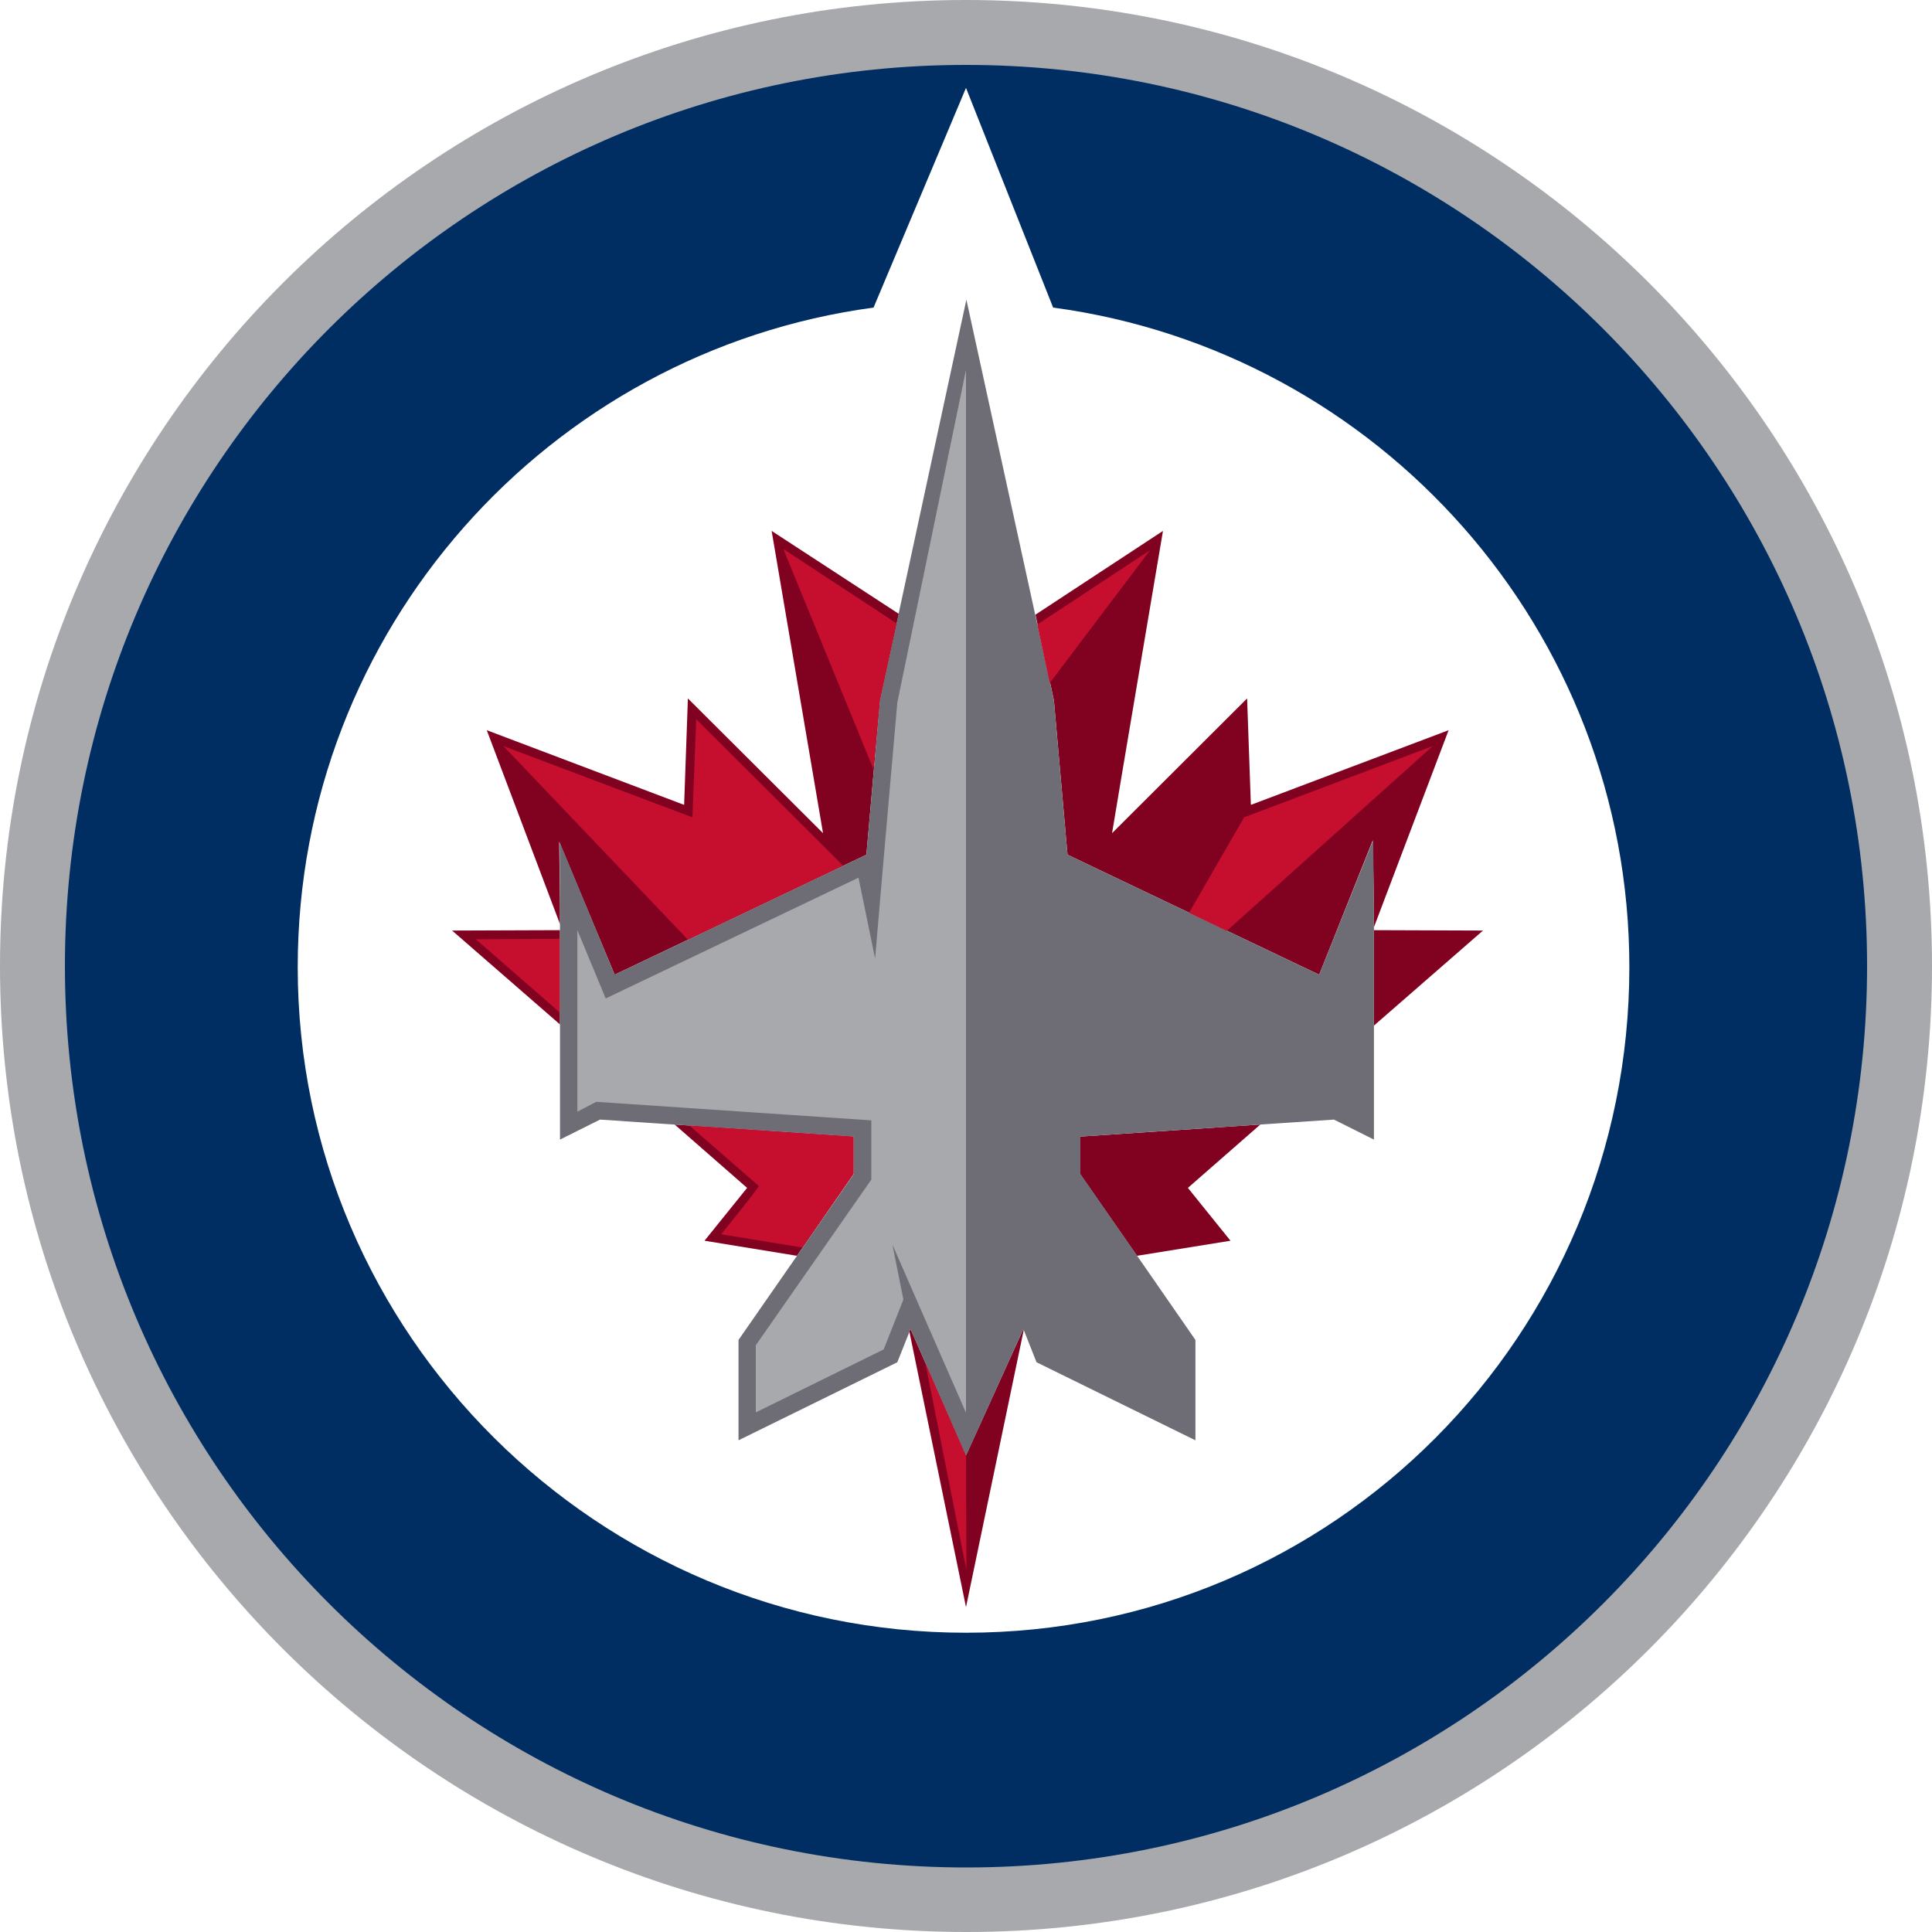
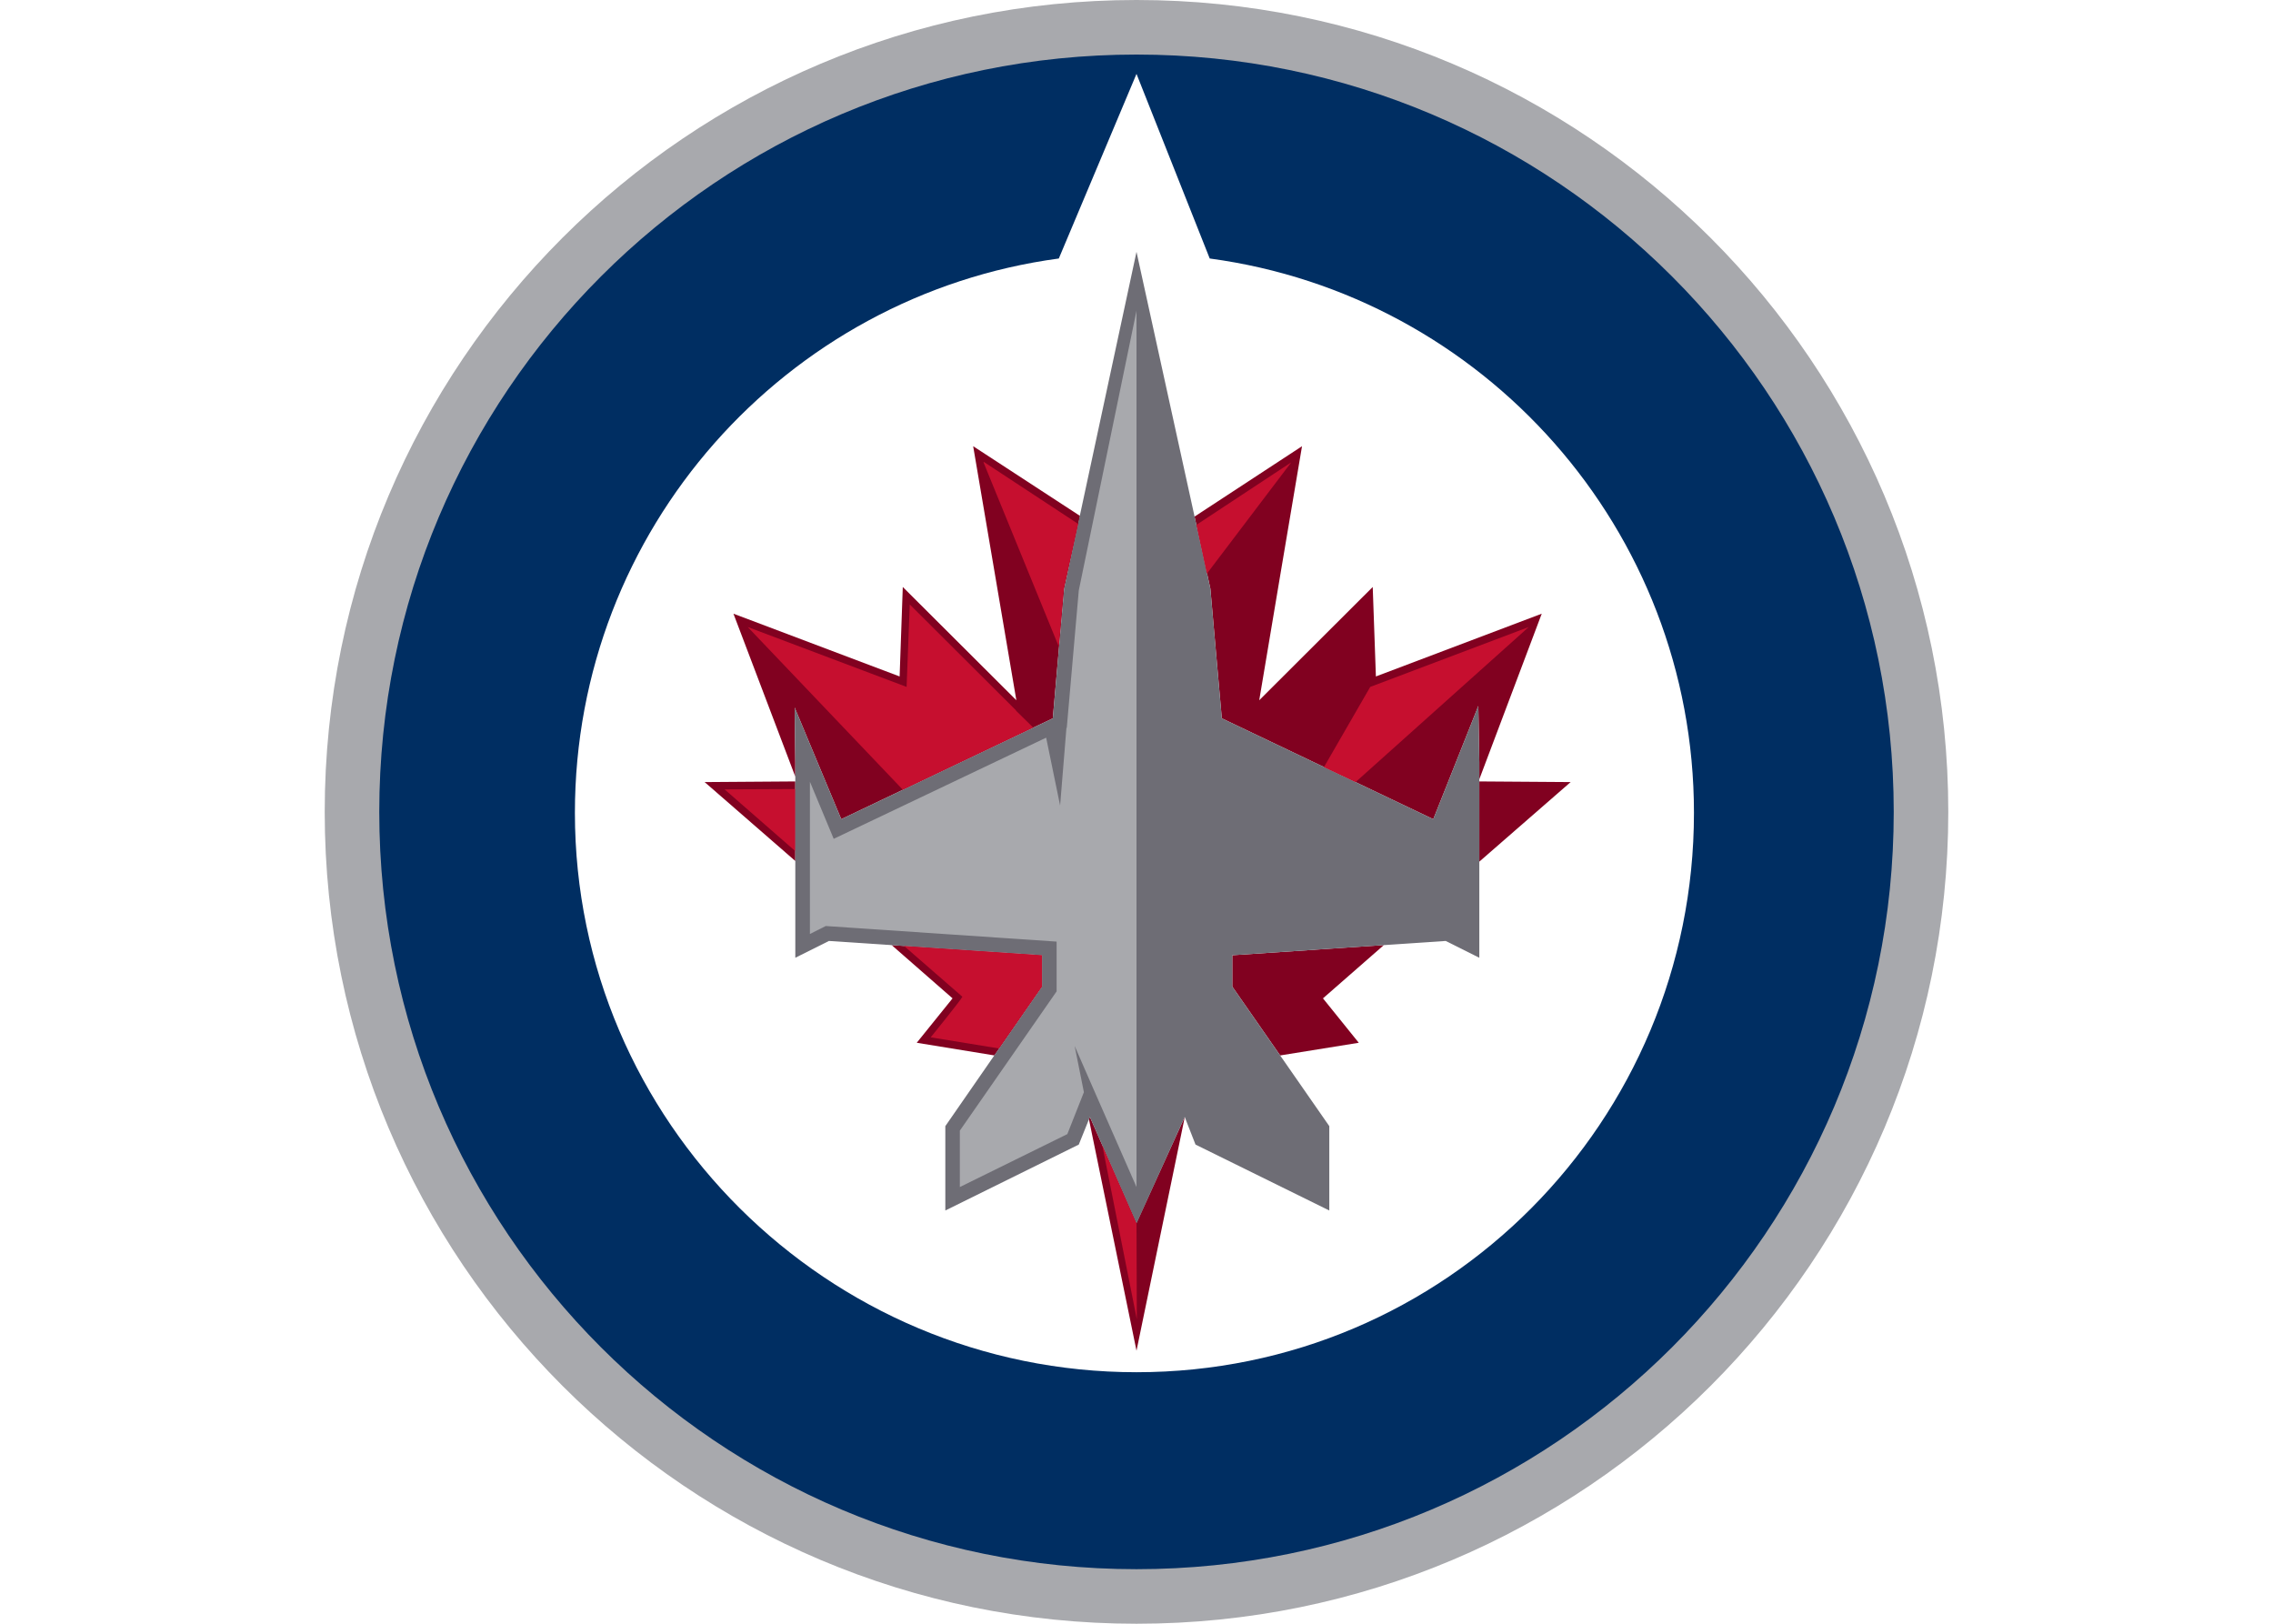
- <svg xmlns="http://www.w3.org/2000/svg" width="20pt" height="20pt" viewBox="0 0 20 20" version="1.1">
+ <svg xmlns="http://www.w3.org/2000/svg" width="28pt" height="20pt" viewBox="0 0 28 20" version="1.1">
  <g id="surface1">
-     <path style=" stroke:none;fill-rule:nonzero;fill:rgb(65.882%,66.275%,67.843%);fill-opacity:1;" d="M 20 10 C 20 15.523 15.527 20 10.004 20 C 4.48 20 0 15.523 0 10 C 0 4.477 4.477 0 10 0 C 15.523 0 20 4.477 20 10 " />
-     <path style=" stroke:none;fill-rule:nonzero;fill:rgb(0%,18.039%,38.431%);fill-opacity:1;" d="M 19.328 10 C 19.328 15.152 15.156 19.332 10.004 19.332 C 4.848 19.332 0.672 15.152 0.672 10 C 0.672 4.848 4.848 0.672 10 0.672 C 15.152 0.672 19.328 4.848 19.328 10 " />
-     <path style=" stroke:none;fill-rule:nonzero;fill:rgb(100%,100%,100%);fill-opacity:1;" d="M 10.902 3.184 L 10 0.91 L 9.043 3.184 C 5.68 3.637 3.082 6.52 3.082 10.012 C 3.082 13.816 6.195 16.902 10 16.902 C 13.809 16.902 16.867 13.816 16.867 10.012 C 16.867 6.52 14.27 3.637 10.902 3.184 " />
-     <path style=" stroke:none;fill-rule:nonzero;fill:rgb(50.588%,0.392%,12.549%);fill-opacity:1;" d="M 5.789 8.715 L 6.363 10.09 L 8.969 8.848 L 9.109 7.25 L 9.305 6.355 L 7.988 5.496 C 7.988 5.496 8.52 8.625 8.52 8.625 L 7.121 7.23 L 7.082 8.332 L 5.039 7.559 L 5.797 9.566 L 5.797 9.391 Z M 5.789 8.715 " />
-     <path style=" stroke:none;fill-rule:nonzero;fill:rgb(50.588%,0.392%,12.549%);fill-opacity:1;" d="M 7.293 12.844 L 8.25 13 L 8.836 12.152 L 8.836 11.766 L 6.984 11.641 L 7.734 12.297 Z M 7.293 12.844 " />
-     <path style=" stroke:none;fill-rule:nonzero;fill:rgb(50.588%,0.392%,12.549%);fill-opacity:1;" d="M 10 16.637 L 10.598 13.766 L 10.594 13.758 L 10 15.066 L 9.426 13.758 L 9.414 13.785 Z M 10 16.637 " />
-     <path style=" stroke:none;fill-rule:nonzero;fill:rgb(50.588%,0.392%,12.549%);fill-opacity:1;" d="M 12.297 12.297 L 13.047 11.641 L 11.18 11.766 L 11.18 12.152 L 11.77 13 L 12.738 12.844 Z M 12.297 12.297 " />
-     <path style=" stroke:none;fill-rule:nonzero;fill:rgb(50.588%,0.392%,12.549%);fill-opacity:1;" d="M 11.051 8.848 L 13.656 10.09 L 14.211 8.699 L 14.223 9.391 L 14.223 9.598 L 14.996 7.559 L 12.949 8.332 L 12.91 7.23 L 11.512 8.625 C 11.547 8.406 12.039 5.496 12.039 5.496 L 10.719 6.363 L 10.91 7.25 Z M 11.051 8.848 " />
-     <path style=" stroke:none;fill-rule:nonzero;fill:rgb(50.588%,0.392%,12.549%);fill-opacity:1;" d="M 15.352 9.633 L 14.223 9.629 L 14.223 10.617 Z M 15.352 9.633 " />
-     <path style=" stroke:none;fill-rule:nonzero;fill:rgb(50.588%,0.392%,12.549%);fill-opacity:1;" d="M 4.68 9.633 L 5.797 10.605 L 5.797 9.629 Z M 4.68 9.633 " />
-     <path style=" stroke:none;fill-rule:nonzero;fill:rgb(43.137%,42.745%,45.882%);fill-opacity:1;" d="M 10.91 7.25 L 10.004 3.102 L 9.109 7.25 L 8.969 8.848 L 6.363 10.09 L 5.793 8.715 L 5.797 9.391 L 5.797 11.797 L 6.211 11.59 L 8.84 11.766 L 8.84 12.152 L 7.645 13.871 L 7.645 14.91 L 9.289 14.102 L 9.426 13.758 L 10 15.07 L 10.594 13.758 L 10.73 14.102 L 12.375 14.91 L 12.375 13.871 L 11.184 12.152 L 11.184 11.766 L 13.809 11.59 L 14.223 11.797 L 14.223 9.391 L 14.215 8.695 L 13.656 10.09 L 11.051 8.848 Z M 10.91 7.25 " />
-     <path style=" stroke:none;fill-rule:nonzero;fill:rgb(65.882%,66.275%,67.843%);fill-opacity:1;" d="M 9.059 9.922 L 8.887 9.086 L 6.27 10.336 L 5.977 9.629 L 5.977 11.508 L 6.172 11.406 L 9.02 11.598 L 9.02 12.211 L 7.824 13.926 L 7.824 14.621 L 9.148 13.969 L 9.352 13.453 L 9.238 12.883 L 9.434 13.332 L 10 14.625 L 10 3.828 L 9.289 7.273 L 9.141 8.965 Z M 9.059 9.922 " />
-     <path style=" stroke:none;fill-rule:nonzero;fill:rgb(77.647%,5.882%,18.431%);fill-opacity:1;" d="M 8.836 11.766 L 7.137 11.652 L 7.855 12.277 C 7.844 12.312 7.465 12.777 7.465 12.777 L 8.305 12.914 L 8.836 12.152 Z M 8.836 11.766 " />
-     <path style=" stroke:none;fill-rule:nonzero;fill:rgb(77.647%,5.882%,18.431%);fill-opacity:1;" d="M 9.281 6.453 L 8.117 5.688 C 8.117 5.688 8.117 5.691 8.117 5.703 L 9.043 7.965 L 9.109 7.25 Z M 9.281 6.453 " />
-     <path style=" stroke:none;fill-rule:nonzero;fill:rgb(77.647%,5.882%,18.431%);fill-opacity:1;" d="M 8.52 8.754 C 8.516 8.754 8.516 8.754 8.516 8.75 L 7.207 7.445 L 7.168 8.461 L 5.211 7.723 L 7.121 9.727 L 8.727 8.961 Z M 8.52 8.754 " />
-     <path style=" stroke:none;fill-rule:nonzero;fill:rgb(77.647%,5.882%,18.431%);fill-opacity:1;" d="M 9.578 14.105 L 10.004 16.25 L 10 15.07 Z M 9.578 14.105 " />
-     <path style=" stroke:none;fill-rule:nonzero;fill:rgb(77.647%,5.882%,18.431%);fill-opacity:1;" d="M 4.926 9.723 L 5.793 10.48 L 5.793 9.719 Z M 4.926 9.723 " />
-     <path style=" stroke:none;fill-rule:nonzero;fill:rgb(77.647%,5.882%,18.431%);fill-opacity:1;" d="M 11.906 5.695 L 10.738 6.465 L 10.867 7.07 Z M 11.906 5.695 " />
-     <path style=" stroke:none;fill-rule:nonzero;fill:rgb(77.647%,5.882%,18.431%);fill-opacity:1;" d="M 12.699 9.637 L 14.832 7.723 L 12.879 8.461 L 12.309 9.449 Z M 12.699 9.637 " />
+     <path style=" stroke:none;fill-rule:nonzero;fill:rgb(65.882%,66.275%,67.843%);fill-opacity:1;" d="M 24 10 C 24 15.523 19.523 20 14 20 C 8.48 20 4 15.523 4 10 C 4 4.477 8.477 0 14 0 C 19.523 0 24 4.477 24 10 " />
+     <path style=" stroke:none;fill-rule:nonzero;fill:rgb(0%,18.039%,38.431%);fill-opacity:1;" d="M 23.328 10 C 23.328 15.152 19.152 19.328 14 19.328 C 8.848 19.328 4.672 15.152 4.672 10 C 4.672 4.848 8.848 0.672 14 0.672 C 19.152 0.672 23.328 4.848 23.328 10 " />
+     <path style=" stroke:none;fill-rule:nonzero;fill:rgb(100%,100%,100%);fill-opacity:1;" d="M 14.902 3.184 L 14 0.91 L 13.043 3.184 C 9.68 3.637 7.082 6.52 7.082 10.012 C 7.082 13.816 10.195 16.902 14 16.902 C 17.809 16.902 20.867 13.816 20.867 10.012 C 20.867 6.52 18.27 3.637 14.902 3.184 " />
+     <path style=" stroke:none;fill-rule:nonzero;fill:rgb(50.588%,0.392%,12.549%);fill-opacity:1;" d="M 9.789 8.715 L 10.363 10.09 L 12.969 8.848 L 13.109 7.25 L 13.305 6.355 L 11.988 5.496 C 11.988 5.496 12.52 8.621 12.52 8.625 L 11.121 7.23 L 11.082 8.332 L 9.035 7.559 L 9.797 9.566 L 9.797 9.391 Z M 9.789 8.715 " />
+     <path style=" stroke:none;fill-rule:nonzero;fill:rgb(50.588%,0.392%,12.549%);fill-opacity:1;" d="M 11.293 12.844 L 12.25 13 L 12.836 12.152 L 12.836 11.766 L 10.984 11.641 L 11.734 12.297 Z M 11.293 12.844 " />
+     <path style=" stroke:none;fill-rule:nonzero;fill:rgb(50.588%,0.392%,12.549%);fill-opacity:1;" d="M 14 16.637 L 14.594 13.762 L 14.594 13.758 L 14 15.062 L 13.426 13.758 L 13.414 13.785 Z M 14 16.637 " />
+     <path style=" stroke:none;fill-rule:nonzero;fill:rgb(50.588%,0.392%,12.549%);fill-opacity:1;" d="M 16.297 12.297 L 17.047 11.641 L 15.18 11.766 L 15.18 12.152 L 15.77 13 L 16.738 12.844 Z M 16.297 12.297 " />
+     <path style=" stroke:none;fill-rule:nonzero;fill:rgb(50.588%,0.392%,12.549%);fill-opacity:1;" d="M 15.051 8.848 L 17.656 10.09 L 18.211 8.695 L 18.223 9.391 L 18.223 9.598 L 18.992 7.559 L 16.949 8.332 L 16.91 7.23 L 15.512 8.625 C 15.547 8.406 16.039 5.496 16.039 5.496 L 14.715 6.363 L 14.91 7.25 Z M 15.051 8.848 " />
+     <path style=" stroke:none;fill-rule:nonzero;fill:rgb(50.588%,0.392%,12.549%);fill-opacity:1;" d="M 19.348 9.633 L 18.223 9.625 L 18.223 10.613 Z M 19.348 9.633 " />
+     <path style=" stroke:none;fill-rule:nonzero;fill:rgb(50.588%,0.392%,12.549%);fill-opacity:1;" d="M 8.68 9.633 L 9.797 10.605 L 9.797 9.625 Z M 8.68 9.633 " />
+     <path style=" stroke:none;fill-rule:nonzero;fill:rgb(43.137%,42.745%,45.882%);fill-opacity:1;" d="M 14.91 7.25 L 14 3.102 L 13.109 7.25 L 12.969 8.848 L 10.363 10.09 L 9.789 8.715 L 9.797 9.391 L 9.797 11.797 L 10.211 11.59 L 12.836 11.766 L 12.836 12.152 L 11.645 13.871 L 11.645 14.91 L 13.289 14.098 L 13.426 13.758 L 14 15.07 L 14.594 13.758 L 14.727 14.098 L 16.375 14.91 L 16.375 13.871 L 15.18 12.152 L 15.18 11.766 L 17.809 11.59 L 18.223 11.797 L 18.223 9.391 L 18.211 8.695 L 17.656 10.09 L 15.051 8.848 Z M 14.91 7.25 " />
+     <path style=" stroke:none;fill-rule:nonzero;fill:rgb(65.882%,66.275%,67.843%);fill-opacity:1;" d="M 13.059 9.922 L 12.887 9.086 L 10.27 10.332 L 9.977 9.629 L 9.977 11.504 L 10.172 11.406 L 13.016 11.598 L 13.016 12.211 L 11.824 13.926 L 11.824 14.621 L 13.148 13.969 L 13.352 13.453 L 13.238 12.883 L 13.434 13.332 L 14 14.621 L 14 3.828 L 13.289 7.273 L 13.141 8.965 L 13.137 8.965 Z M 13.059 9.922 " />
+     <path style=" stroke:none;fill-rule:nonzero;fill:rgb(77.647%,5.882%,18.431%);fill-opacity:1;" d="M 12.836 11.766 L 11.137 11.652 L 11.855 12.277 C 11.844 12.309 11.465 12.777 11.465 12.777 L 12.305 12.914 L 12.836 12.152 Z M 12.836 11.766 " />
+     <path style=" stroke:none;fill-rule:nonzero;fill:rgb(77.647%,5.882%,18.431%);fill-opacity:1;" d="M 13.281 6.453 L 12.117 5.688 C 12.117 5.688 12.117 5.691 12.117 5.699 L 13.043 7.965 L 13.105 7.25 Z M 13.281 6.453 " />
+     <path style=" stroke:none;fill-rule:nonzero;fill:rgb(77.647%,5.882%,18.431%);fill-opacity:1;" d="M 12.516 8.754 C 12.516 8.754 12.516 8.75 12.516 8.75 L 11.207 7.445 L 11.168 8.461 L 9.211 7.723 L 11.121 9.727 L 12.727 8.961 Z M 12.516 8.754 " />
+     <path style=" stroke:none;fill-rule:nonzero;fill:rgb(77.647%,5.882%,18.431%);fill-opacity:1;" d="M 13.578 14.105 L 14.004 16.25 L 14 15.07 Z M 13.578 14.105 " />
+     <path style=" stroke:none;fill-rule:nonzero;fill:rgb(77.647%,5.882%,18.431%);fill-opacity:1;" d="M 8.926 9.723 L 9.793 10.48 L 9.793 9.719 Z M 8.926 9.723 " />
+     <path style=" stroke:none;fill-rule:nonzero;fill:rgb(77.647%,5.882%,18.431%);fill-opacity:1;" d="M 15.906 5.695 L 14.738 6.465 L 14.867 7.066 Z M 15.906 5.695 " />
+     <path style=" stroke:none;fill-rule:nonzero;fill:rgb(77.647%,5.882%,18.431%);fill-opacity:1;" d="M 16.699 9.633 L 18.832 7.723 L 16.879 8.461 L 16.309 9.449 Z M 16.699 9.633 " />
  </g>
</svg>
